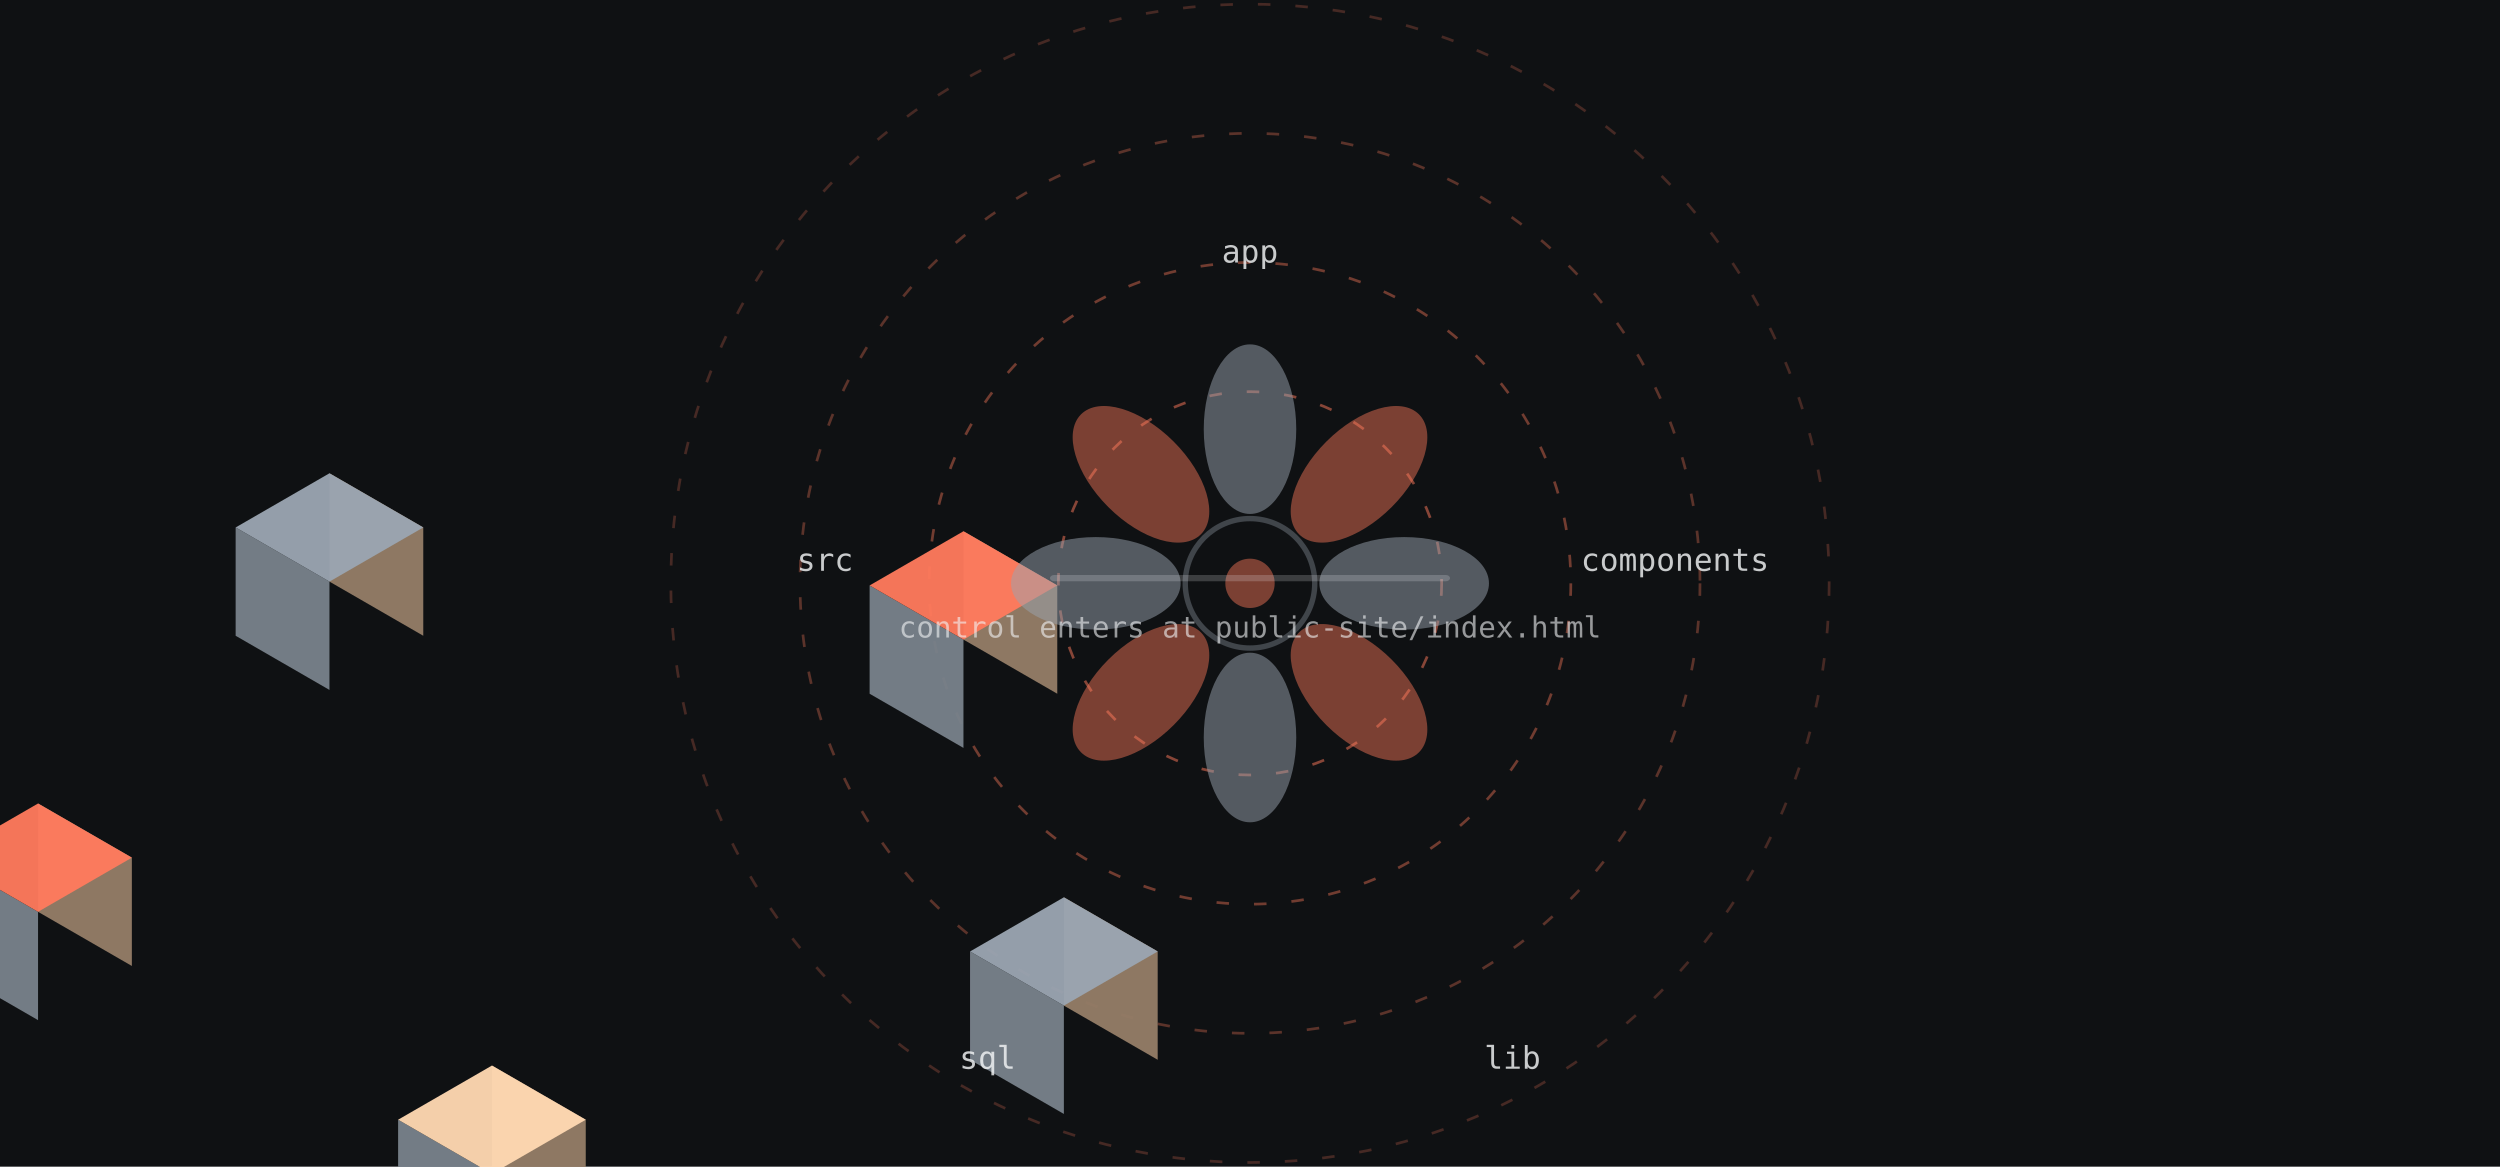
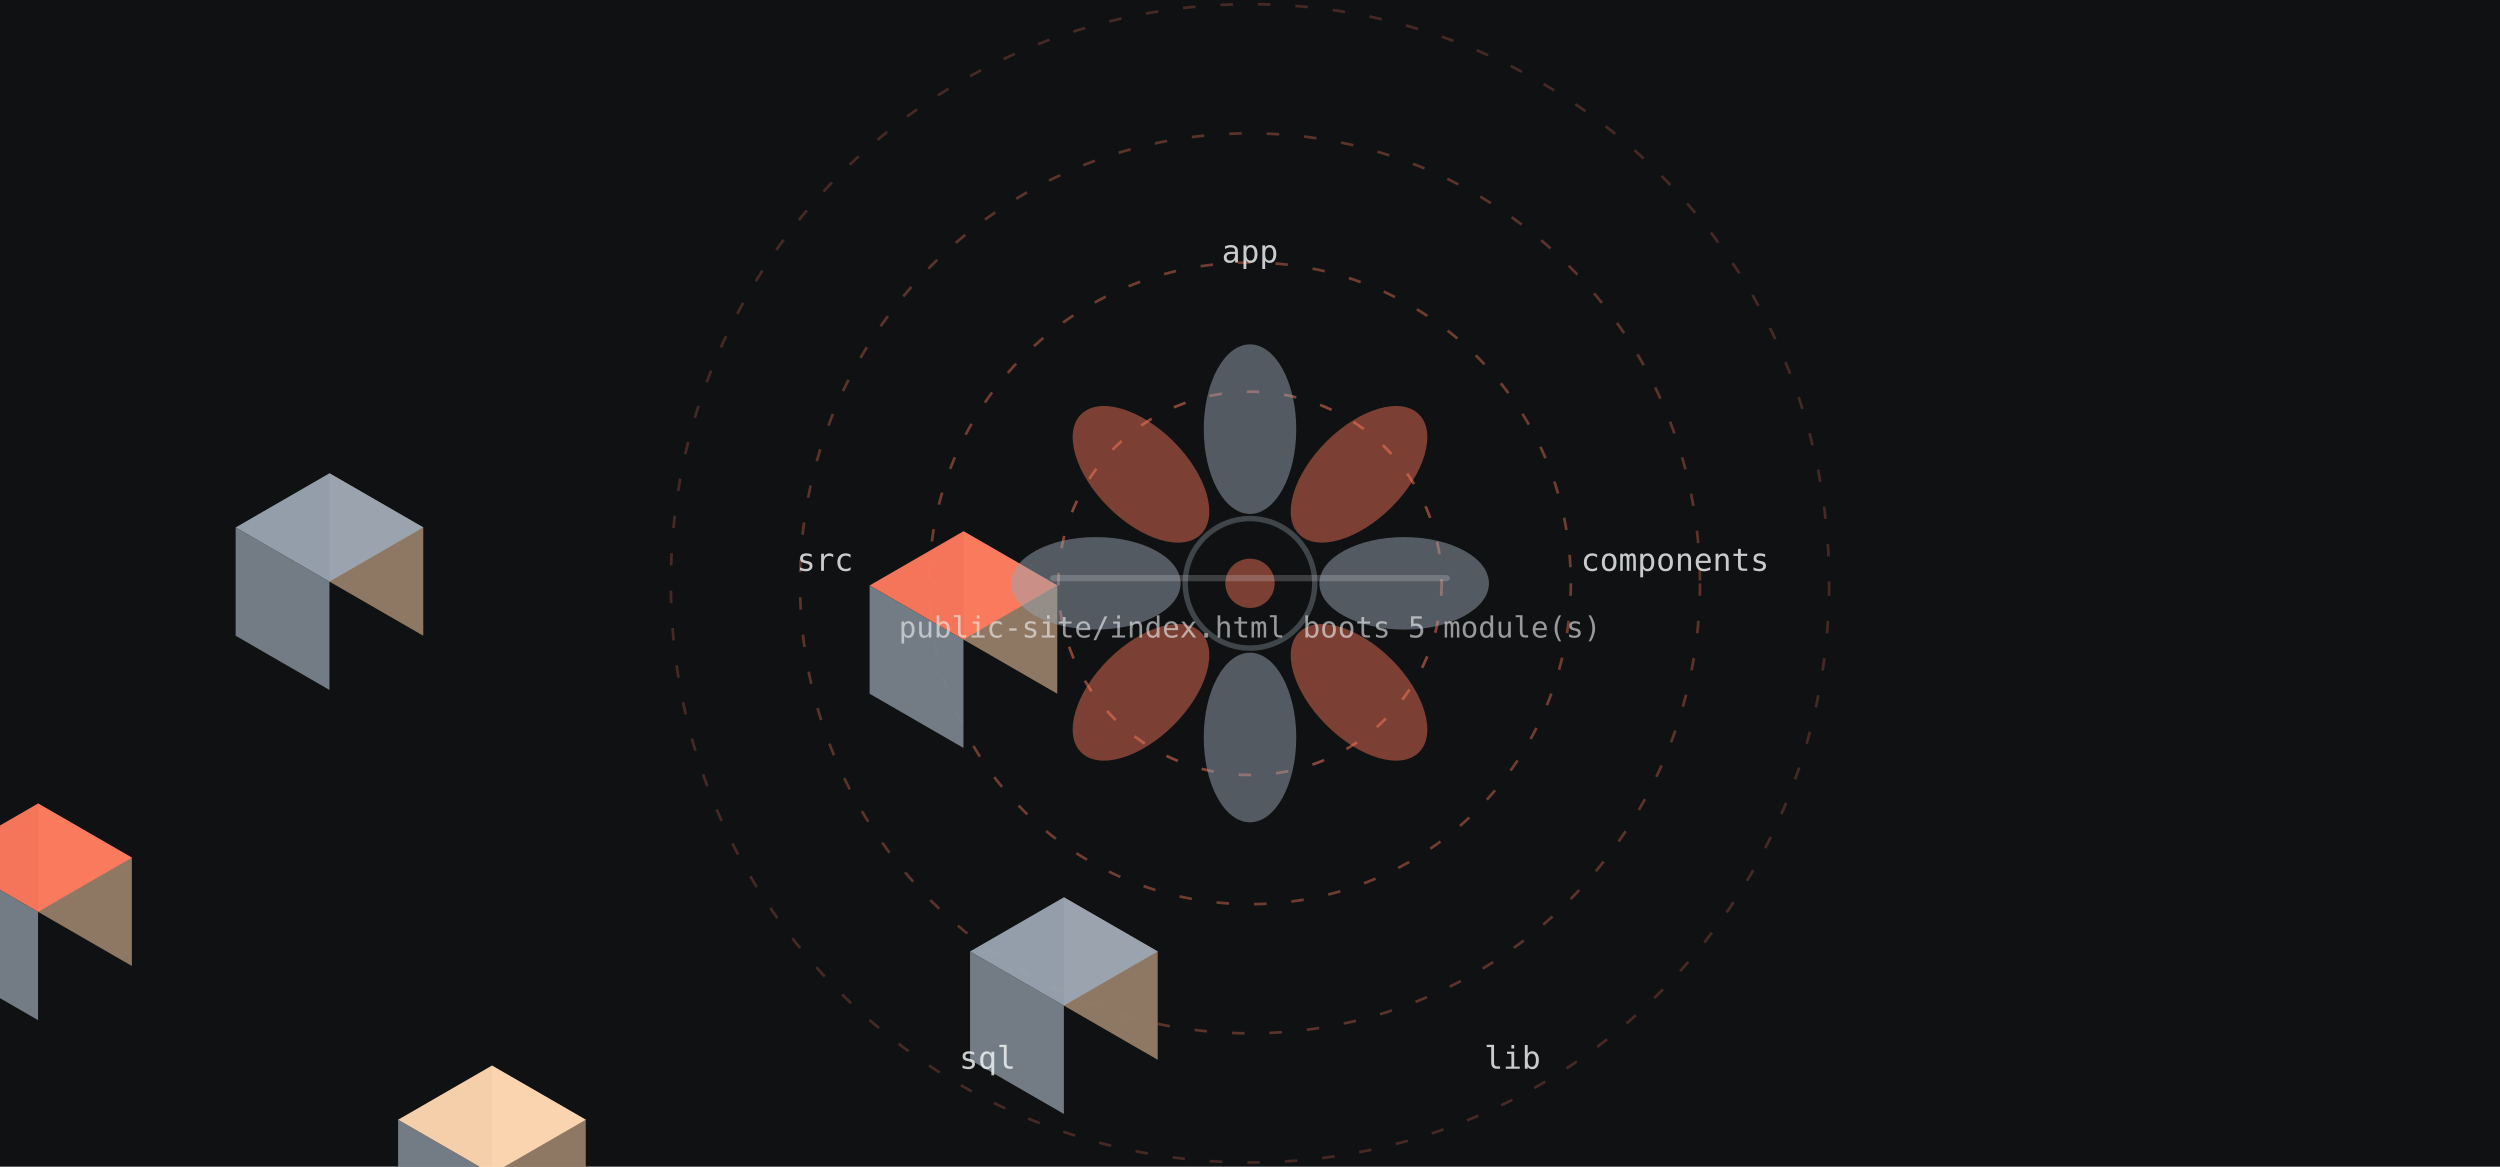
<svg xmlns="http://www.w3.org/2000/svg" viewBox="0 0 1200 560" width="1200" height="560" role="img" aria-label="ShopRight workflow">
  <rect width="1200" height="560" fill="#0f1113" />
  <defs>
    <linearGradient id="gk" x1="0" y1="0" x2="1" y2="1">
      <stop offset="0%" stop-color="#ff7a5c" />
      <stop offset="100%" stop-color="#9aa5b1" />
    </linearGradient>
  </defs>
  <circle cx="600.00" cy="280.00" r="92.00" fill="none" stroke="rgba(255,122,92,0.500)" stroke-width="1.30" opacity="1.00" stroke-dasharray="6 12" />
  <circle cx="600.00" cy="280.00" r="154.00" fill="none" stroke="rgba(255,122,92,0.410)" stroke-width="1.30" opacity="1.00" stroke-dasharray="6 12" />
  <circle cx="600.00" cy="280.00" r="216.00" fill="none" stroke="rgba(255,122,92,0.320)" stroke-width="1.30" opacity="1.00" stroke-dasharray="6 12" />
  <circle cx="600.00" cy="280.00" r="278.00" fill="none" stroke="rgba(255,122,92,0.230)" stroke-width="1.30" opacity="1.00" stroke-dasharray="6 12" />
  <polygon points="462.46,307.00 507.49,333.00 507.49,281.00 462.46,255.00" fill="#947d67" opacity="0.95" />
  <polygon points="417.42,333.00 462.46,359.00 462.46,307.00 417.42,281.00" fill="#78818a" opacity="0.95" />
  <polygon points="462.46,255.00 507.49,281.00 462.46,307.00 417.42,281.00" fill="#ff7a5c" opacity="0.95" />
  <text x="600" y="126" font-family="ui-monospace,Menlo,monospace" font-size="15" fill="rgba(241,243,245,0.820)" text-anchor="middle">app</text>
  <polygon points="510.66,482.70 555.69,508.70 555.69,456.70 510.66,430.70" fill="#947d67" opacity="0.95" />
  <polygon points="465.62,508.70 510.66,534.70 510.66,482.70 465.62,456.70" fill="#78818a" opacity="0.95" />
  <polygon points="510.66,430.70 555.69,456.70 510.66,482.70 465.62,456.70" fill="#9aa5b1" opacity="0.95" />
  <text x="804" y="274" font-family="ui-monospace,Menlo,monospace" font-size="15" fill="rgba(241,243,245,0.820)" text-anchor="middle">components</text>
  <polygon points="236.13,563.46 281.16,589.46 281.16,537.46 236.13,511.46" fill="#947d67" opacity="0.95" />
  <polygon points="191.09,589.46 236.13,615.46 236.13,563.46 191.09,537.46" fill="#78818a" opacity="0.95" />
  <polygon points="236.13,511.46 281.16,537.46 236.13,563.46 191.09,537.46" fill="#ffd8b1" opacity="0.95" />
  <text x="726" y="513" font-family="ui-monospace,Menlo,monospace" font-size="15" fill="rgba(241,243,245,0.820)" text-anchor="middle">lib</text>
  <polygon points="18.26,437.67 63.29,463.67 63.29,411.67 18.26,385.67" fill="#947d67" opacity="0.95" />
  <polygon points="-26.77,463.67 18.26,489.67 18.26,437.67 -26.77,411.67" fill="#78818a" opacity="0.95" />
  <polygon points="18.26,385.67 63.29,411.67 18.26,437.67 -26.77,411.67" fill="#ff7a5c" opacity="0.95" />
  <text x="474" y="513" font-family="ui-monospace,Menlo,monospace" font-size="15" fill="rgba(241,243,245,0.820)" text-anchor="middle">sql</text>
  <polygon points="158.14,279.17 203.17,305.17 203.17,253.17 158.14,227.17" fill="#947d67" opacity="0.95" />
  <polygon points="113.11,305.17 158.14,331.17 158.14,279.17 113.11,253.17" fill="#78818a" opacity="0.95" />
  <polygon points="158.14,227.17 203.17,253.17 158.14,279.17 113.11,253.17" fill="#9aa5b1" opacity="0.95" />
  <text x="396" y="274" font-family="ui-monospace,Menlo,monospace" font-size="15" fill="rgba(241,243,245,0.820)" text-anchor="middle">src</text>
  <ellipse cx="600.00" cy="206.00" rx="22.20" ry="40.70" fill="rgba(154,165,177,0.500)" opacity="1.00" transform="rotate(0.0 600.00 206.00)" />
  <ellipse cx="652.33" cy="227.67" rx="22.20" ry="40.70" fill="rgba(255,122,92,0.450)" opacity="1.00" transform="rotate(45.0 652.33 227.67)" />
  <ellipse cx="674.00" cy="280.00" rx="22.20" ry="40.70" fill="rgba(154,165,177,0.500)" opacity="1.00" transform="rotate(90.0 674.00 280.00)" />
  <ellipse cx="652.33" cy="332.33" rx="22.20" ry="40.70" fill="rgba(255,122,92,0.450)" opacity="1.00" transform="rotate(135.0 652.33 332.33)" />
  <ellipse cx="600.00" cy="354.00" rx="22.20" ry="40.70" fill="rgba(154,165,177,0.500)" opacity="1.00" transform="rotate(180.0 600.00 354.00)" />
  <ellipse cx="547.67" cy="332.33" rx="22.20" ry="40.70" fill="rgba(255,122,92,0.450)" opacity="1.00" transform="rotate(225.0 547.67 332.33)" />
  <ellipse cx="526.00" cy="280.00" rx="22.20" ry="40.70" fill="rgba(154,165,177,0.500)" opacity="1.00" transform="rotate(270.0 526.00 280.00)" />
  <ellipse cx="547.67" cy="227.67" rx="22.20" ry="40.70" fill="rgba(255,122,92,0.450)" opacity="1.00" transform="rotate(315.0 547.67 227.67)" />
  <circle cx="600.00" cy="280.00" r="31.08" fill="none" stroke="rgba(154,165,177,0.500)" stroke-width="2.59" opacity="0.70" />
  <circle cx="600.00" cy="280.00" r="11.84" fill="rgba(255,122,92,0.450)" opacity="1.00" />
  <rect x="504.00" y="276.00" width="192.00" height="3.00" rx="2.00" fill="rgba(241,243,245,0.200)" opacity="1.00" />
-   <text x="600" y="306" font-family="ui-monospace,Menlo,monospace" font-size="14" fill="rgba(241,243,245,0.600)" text-anchor="middle">control enters at public-site/index.html</text>
+   <text x="600" y="306" font-family="ui-monospace,Menlo,monospace" font-size="14" fill="rgba(241,243,245,0.600)" text-anchor="middle">public-site/index.html boots 5 module(s)</text>
</svg>
